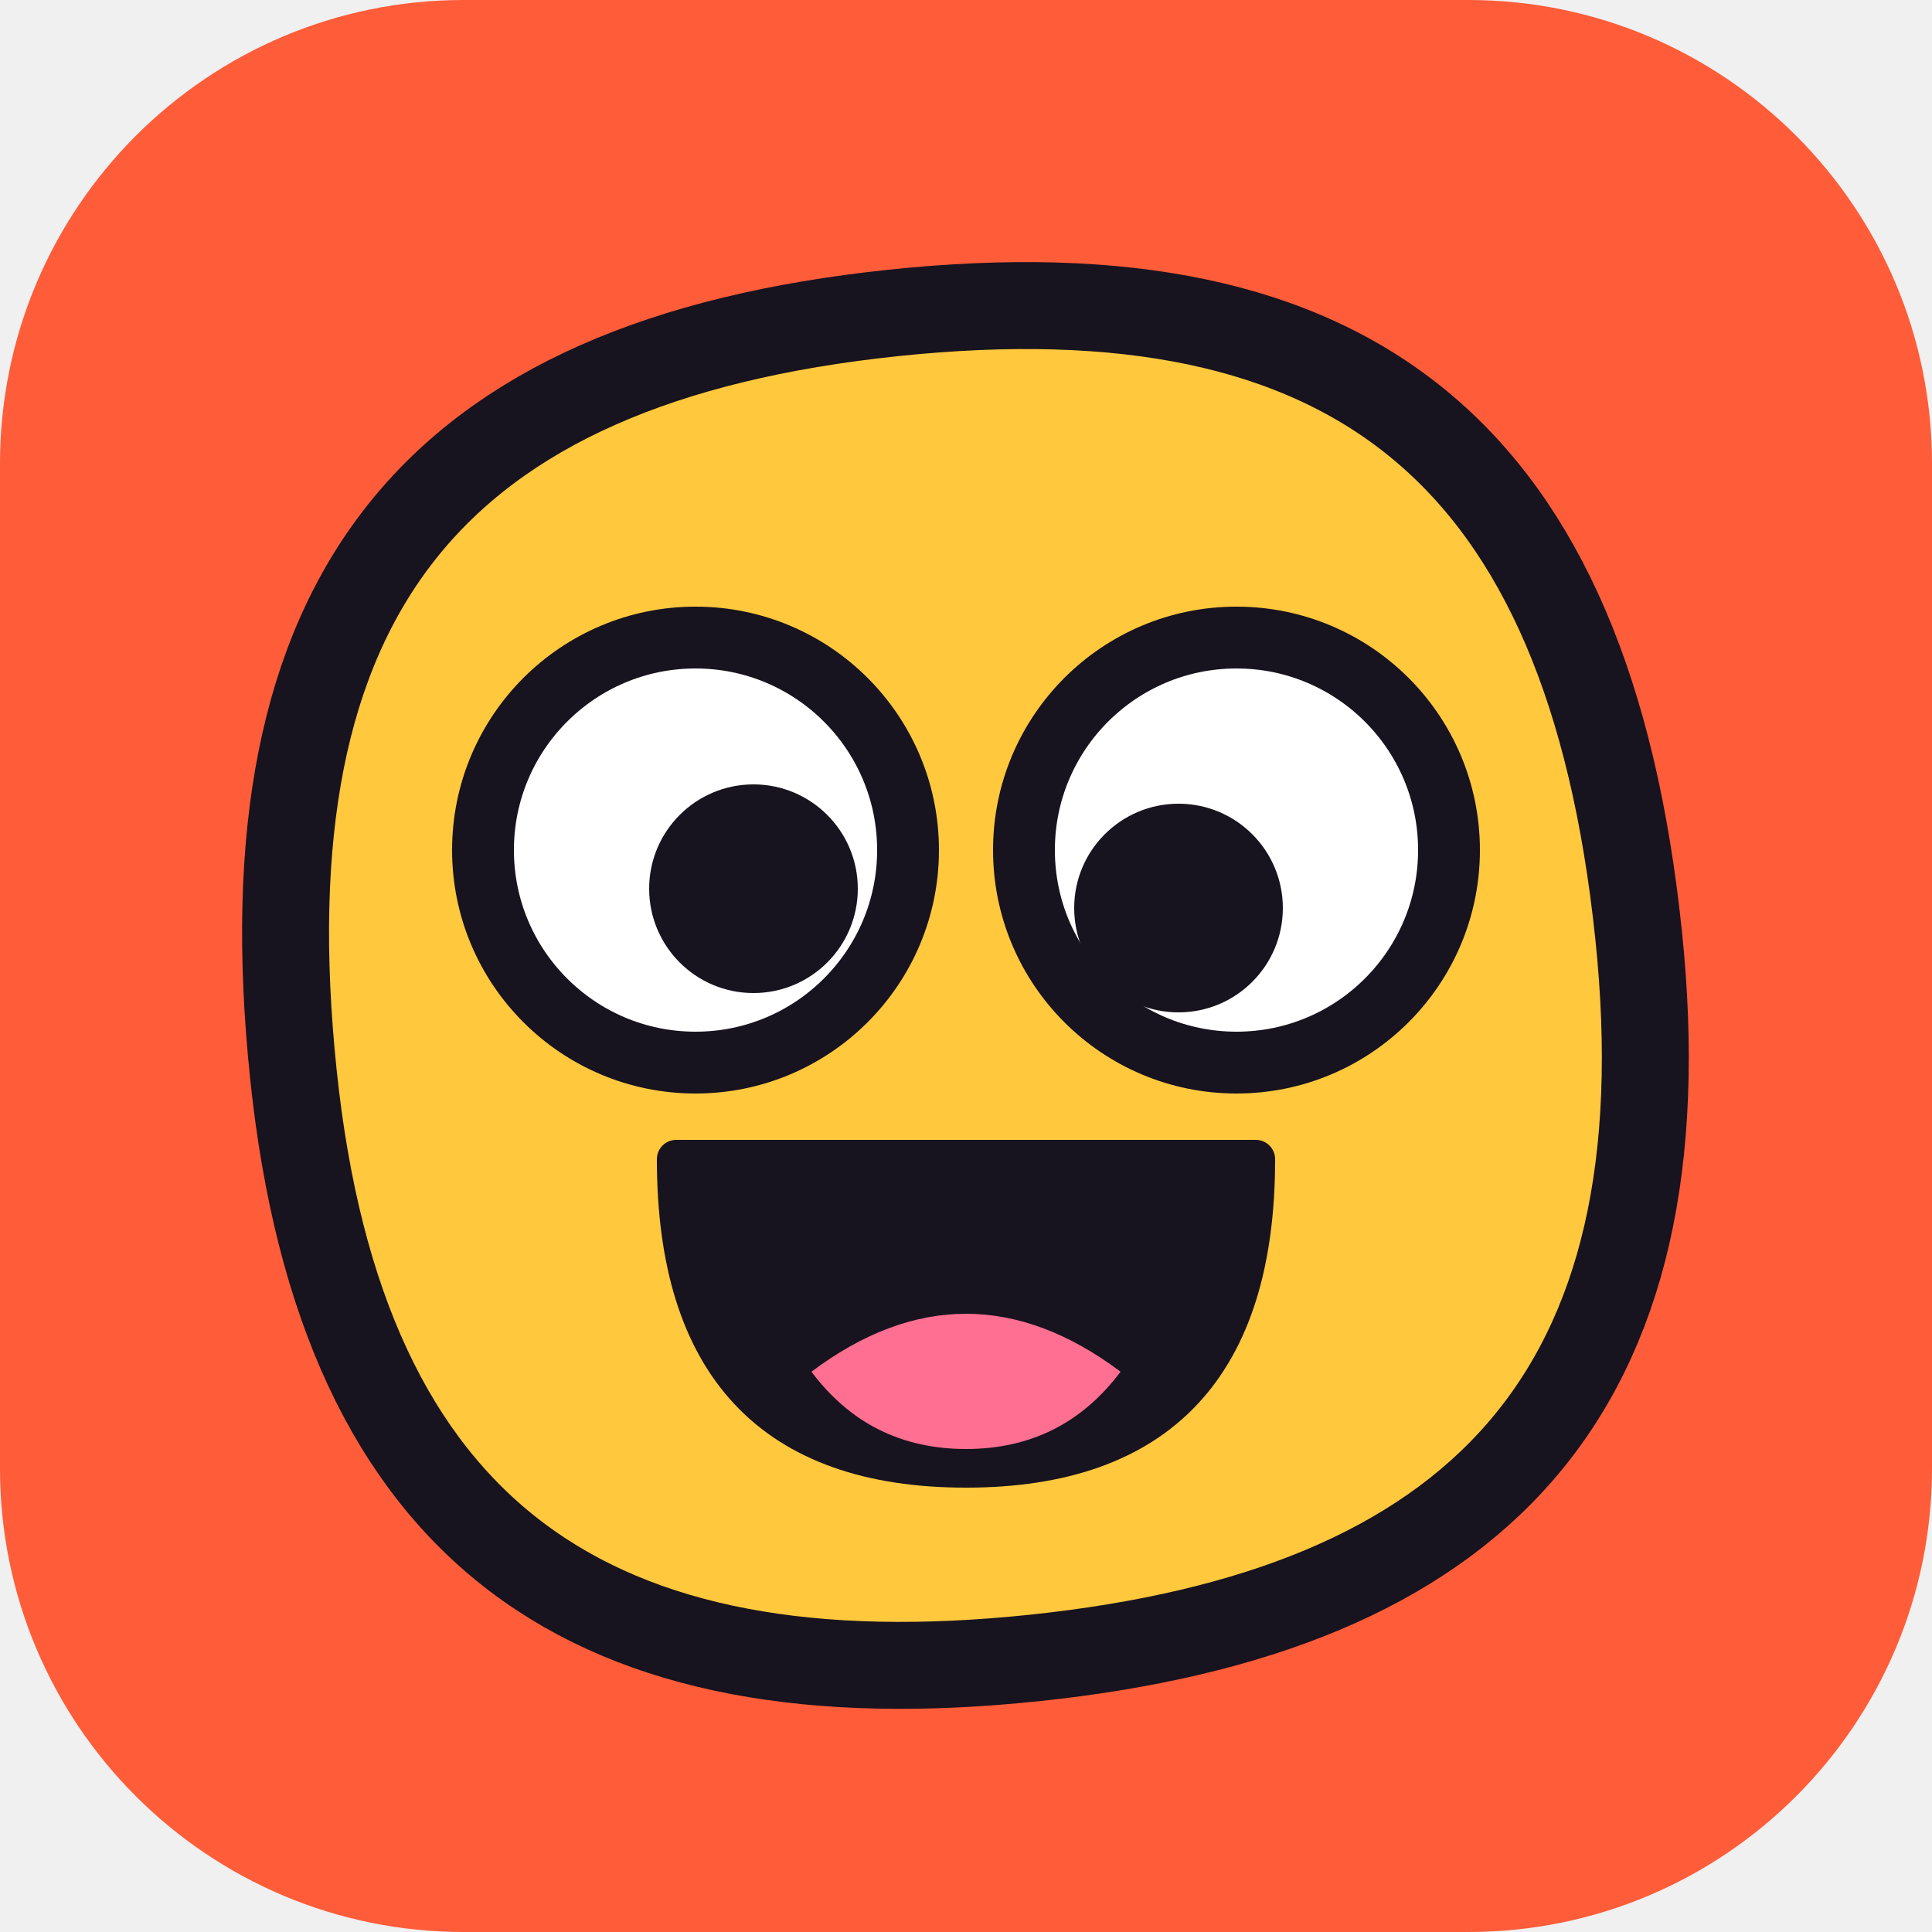
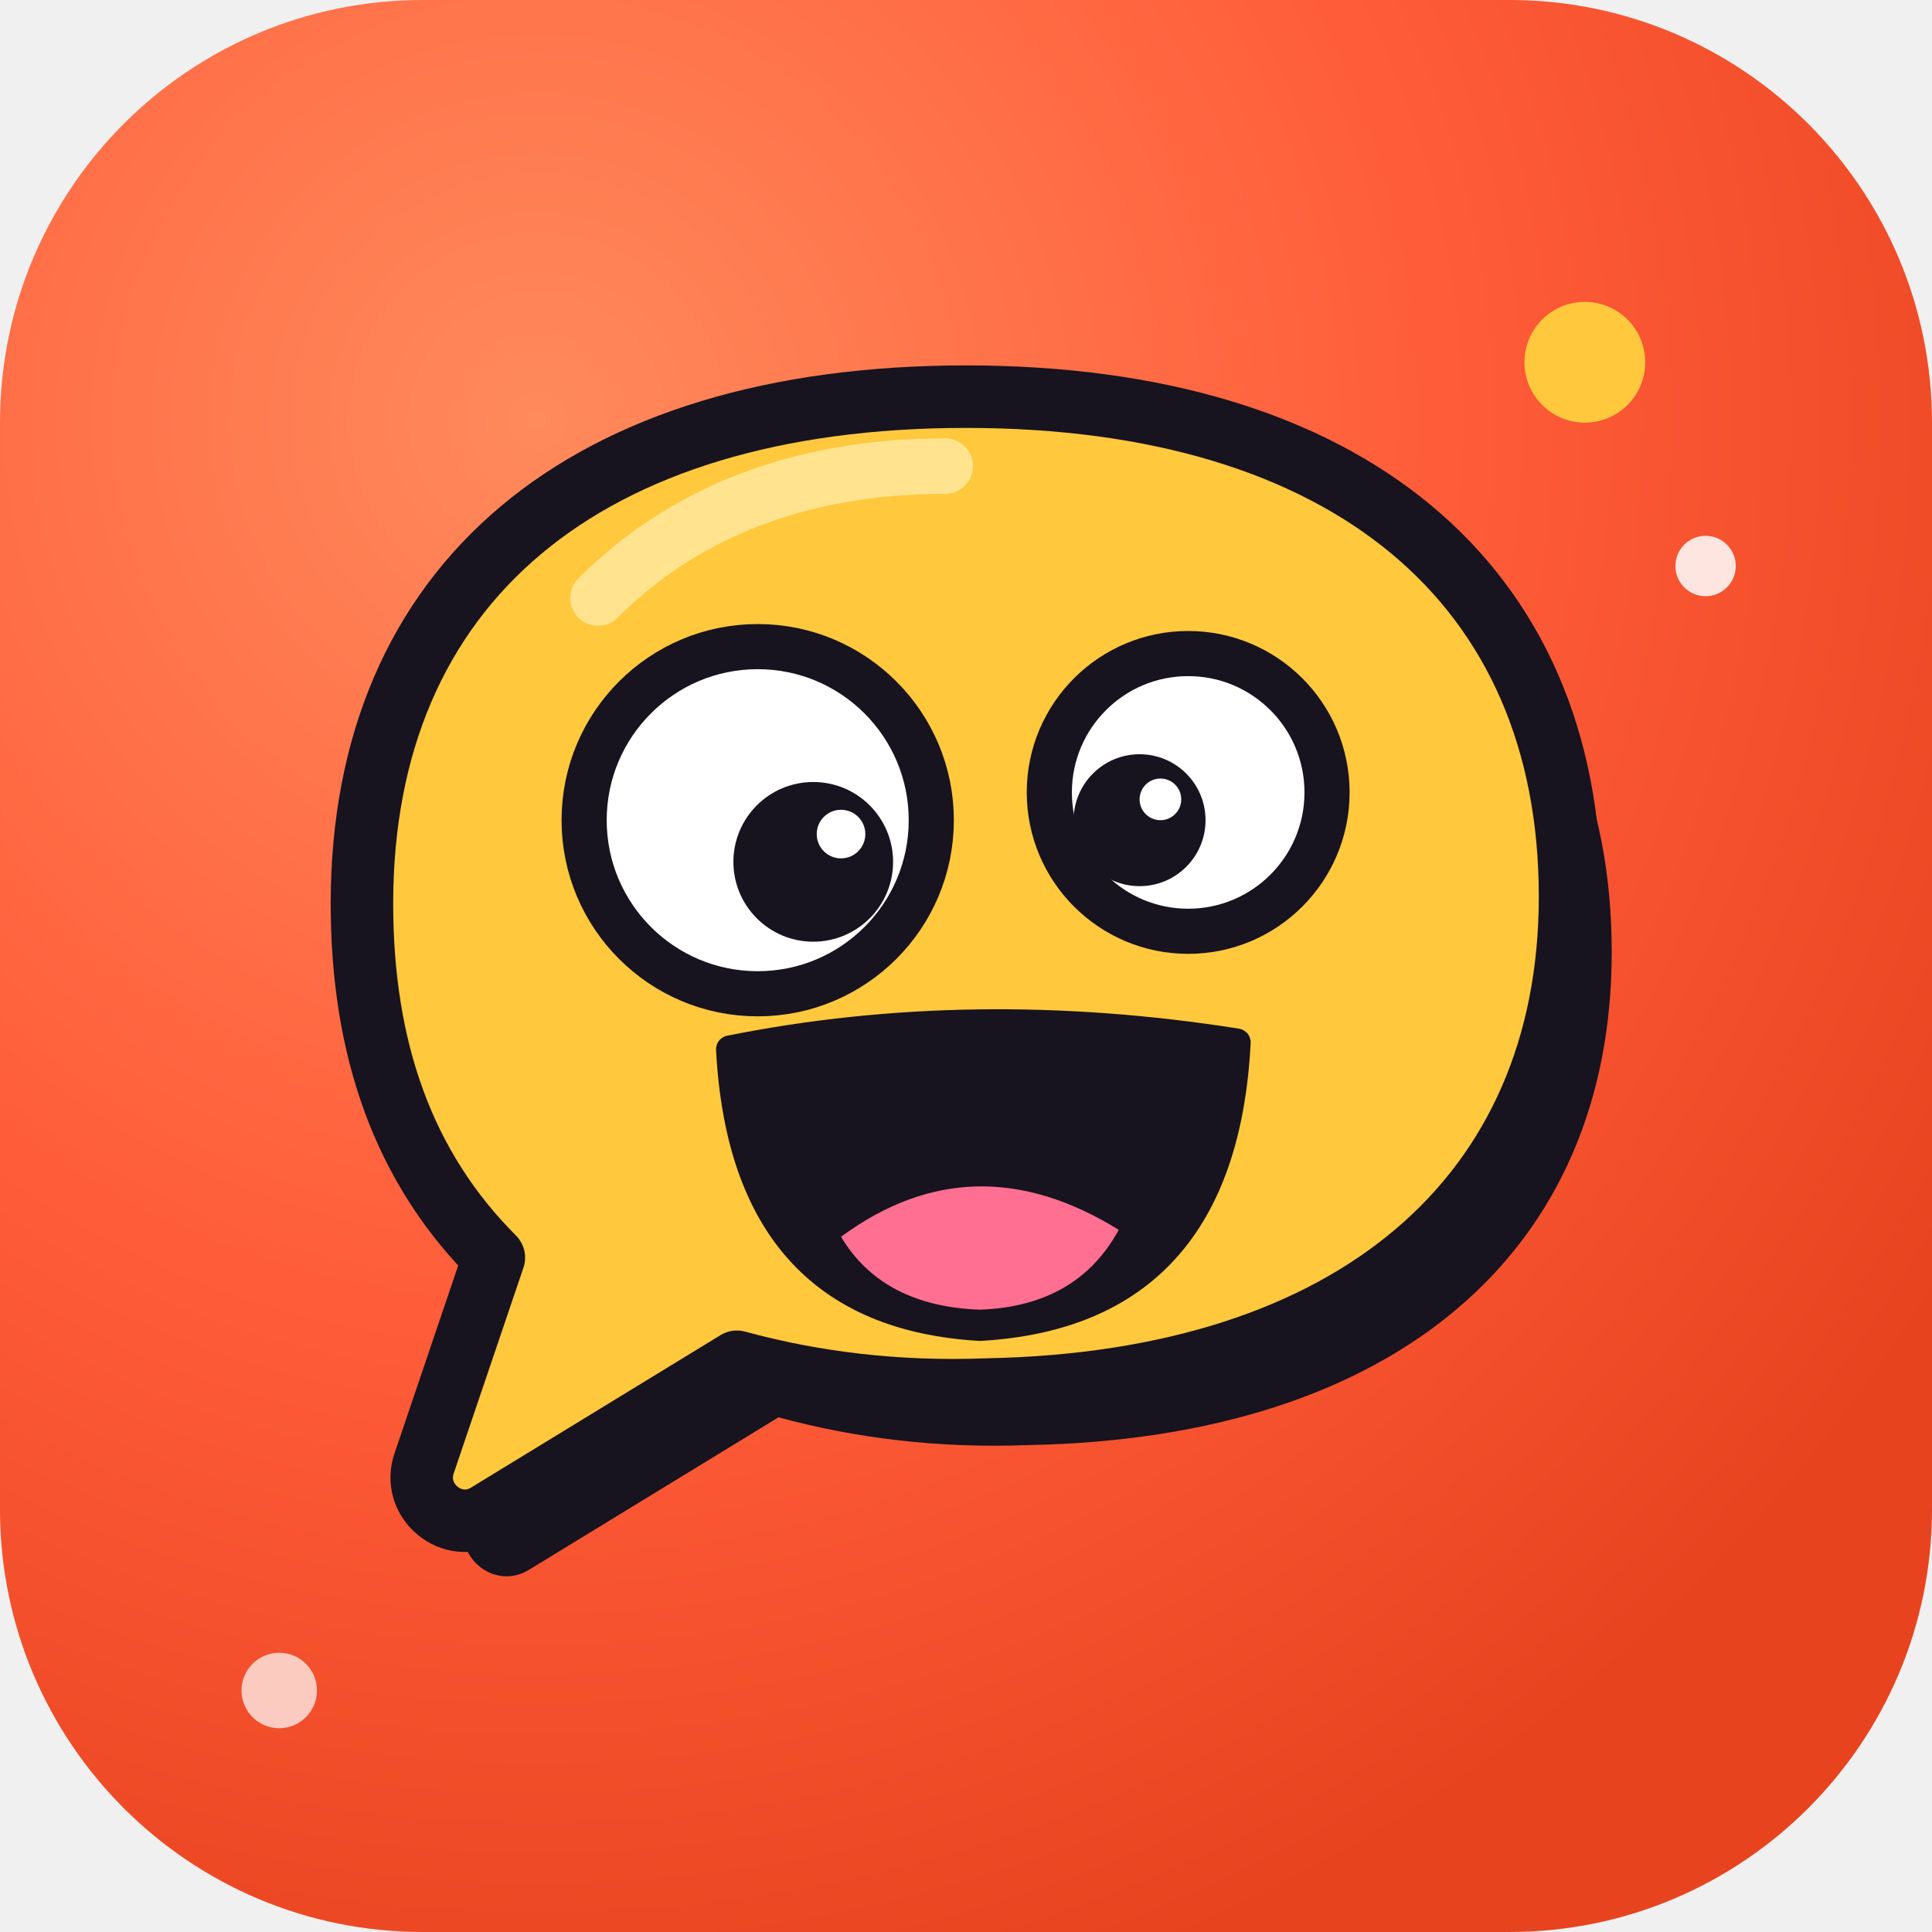
- <svg xmlns="http://www.w3.org/2000/svg" viewBox="0 0 100 100">
-   <rect width="100" height="100" rx="24" fill="#FF5C39" />
-   <path d="M50 16C74 16 85 27 85 52C85 76 73 86 50 86C27 86 15 76 15 52C15 27 26 16 50 16Z" fill="#FFC83D" stroke="#17131F" stroke-width="4.5" transform="rotate(-6 50 52)" />
-   <circle cx="36" cy="44" r="11" fill="#fff" stroke="#17131F" stroke-width="3.2" />
-   <circle cx="64" cy="44" r="11" fill="#fff" stroke="#17131F" stroke-width="3.2" />
-   <circle cx="39" cy="46" r="5.4" fill="#17131F" />
-   <circle cx="61" cy="47" r="5.4" fill="#17131F" />
-   <path d="M35 60H65Q65 76 50 76Q35 76 35 60Z" fill="#17131F" stroke="#17131F" stroke-width="2" stroke-linejoin="round" />
-   <path d="M42 71Q50 65 58 71Q55 75 50 75Q45 75 42 71Z" fill="#FF6F91" />
+ <svg xmlns="http://www.w3.org/2000/svg" viewBox="0 0 512 512">
+   <defs>
+     <radialGradient id="g" cx="28%" cy="22%" r="85%">
+       <stop offset="0" stop-color="#FF8A5C" />
+       <stop offset=".55" stop-color="#FF5C39" />
+       <stop offset="1" stop-color="#E8431F" />
+     </radialGradient>
+   </defs>
+   <rect width="512" height="512" rx="112" fill="url(#g)" />
+   <circle cx="420" cy="96" r="16" fill="#FFC83D" />
+   <circle cx="452" cy="150" r="8" fill="#fff" opacity=".85" />
+   <circle cx="74" cy="448" r="10" fill="#fff" opacity=".7" />
+   <g transform="translate(256 256) scale(0.92) translate(-256 -256)">
+     <path d="M256 92C366 92 430 146 430 236C430 322 368 376 262 378C236 379 212 376 190 370L118 414C108 420 96 410 100 399L120 340C94 314 82 280 82 238C82 146 146 92 256 92Z" fill="#17131F" transform="translate(12 16)" />
+     <path d="M256 92C366 92 430 146 430 236C430 322 368 376 262 378C236 379 212 376 190 370L118 414C108 420 96 410 100 399L120 340C94 314 82 280 82 238C82 146 146 92 256 92Z" fill="#FFC83D" stroke="#17131F" stroke-width="18" stroke-linejoin="round" />
+     <path d="M150 150C178 122 214 112 250 112" stroke="#FFE38F" stroke-width="16" stroke-linecap="round" fill="none" />
+     <circle cx="196" cy="214" r="50" fill="#fff" stroke="#17131F" stroke-width="13" />
+     <circle cx="212" cy="226" r="23" fill="#17131F" />
+     <circle cx="220" cy="218" r="7" fill="#fff" />
+     <circle cx="320" cy="206" r="40" fill="#fff" stroke="#17131F" stroke-width="13" />
+     <circle cx="306" cy="214" r="19" fill="#17131F" />
+     <circle cx="312" cy="208" r="6" fill="#fff" />
+     <path d="M188 280Q258 266 334 278Q330 356 260 360Q192 356 188 280Z" fill="#17131F" stroke="#17131F" stroke-width="8" stroke-linejoin="round" />
+     <path d="M220 334Q258 306 300 332Q288 354 260 355Q232 354 220 334Z" fill="#FF6F91" />
+   </g>
</svg>
